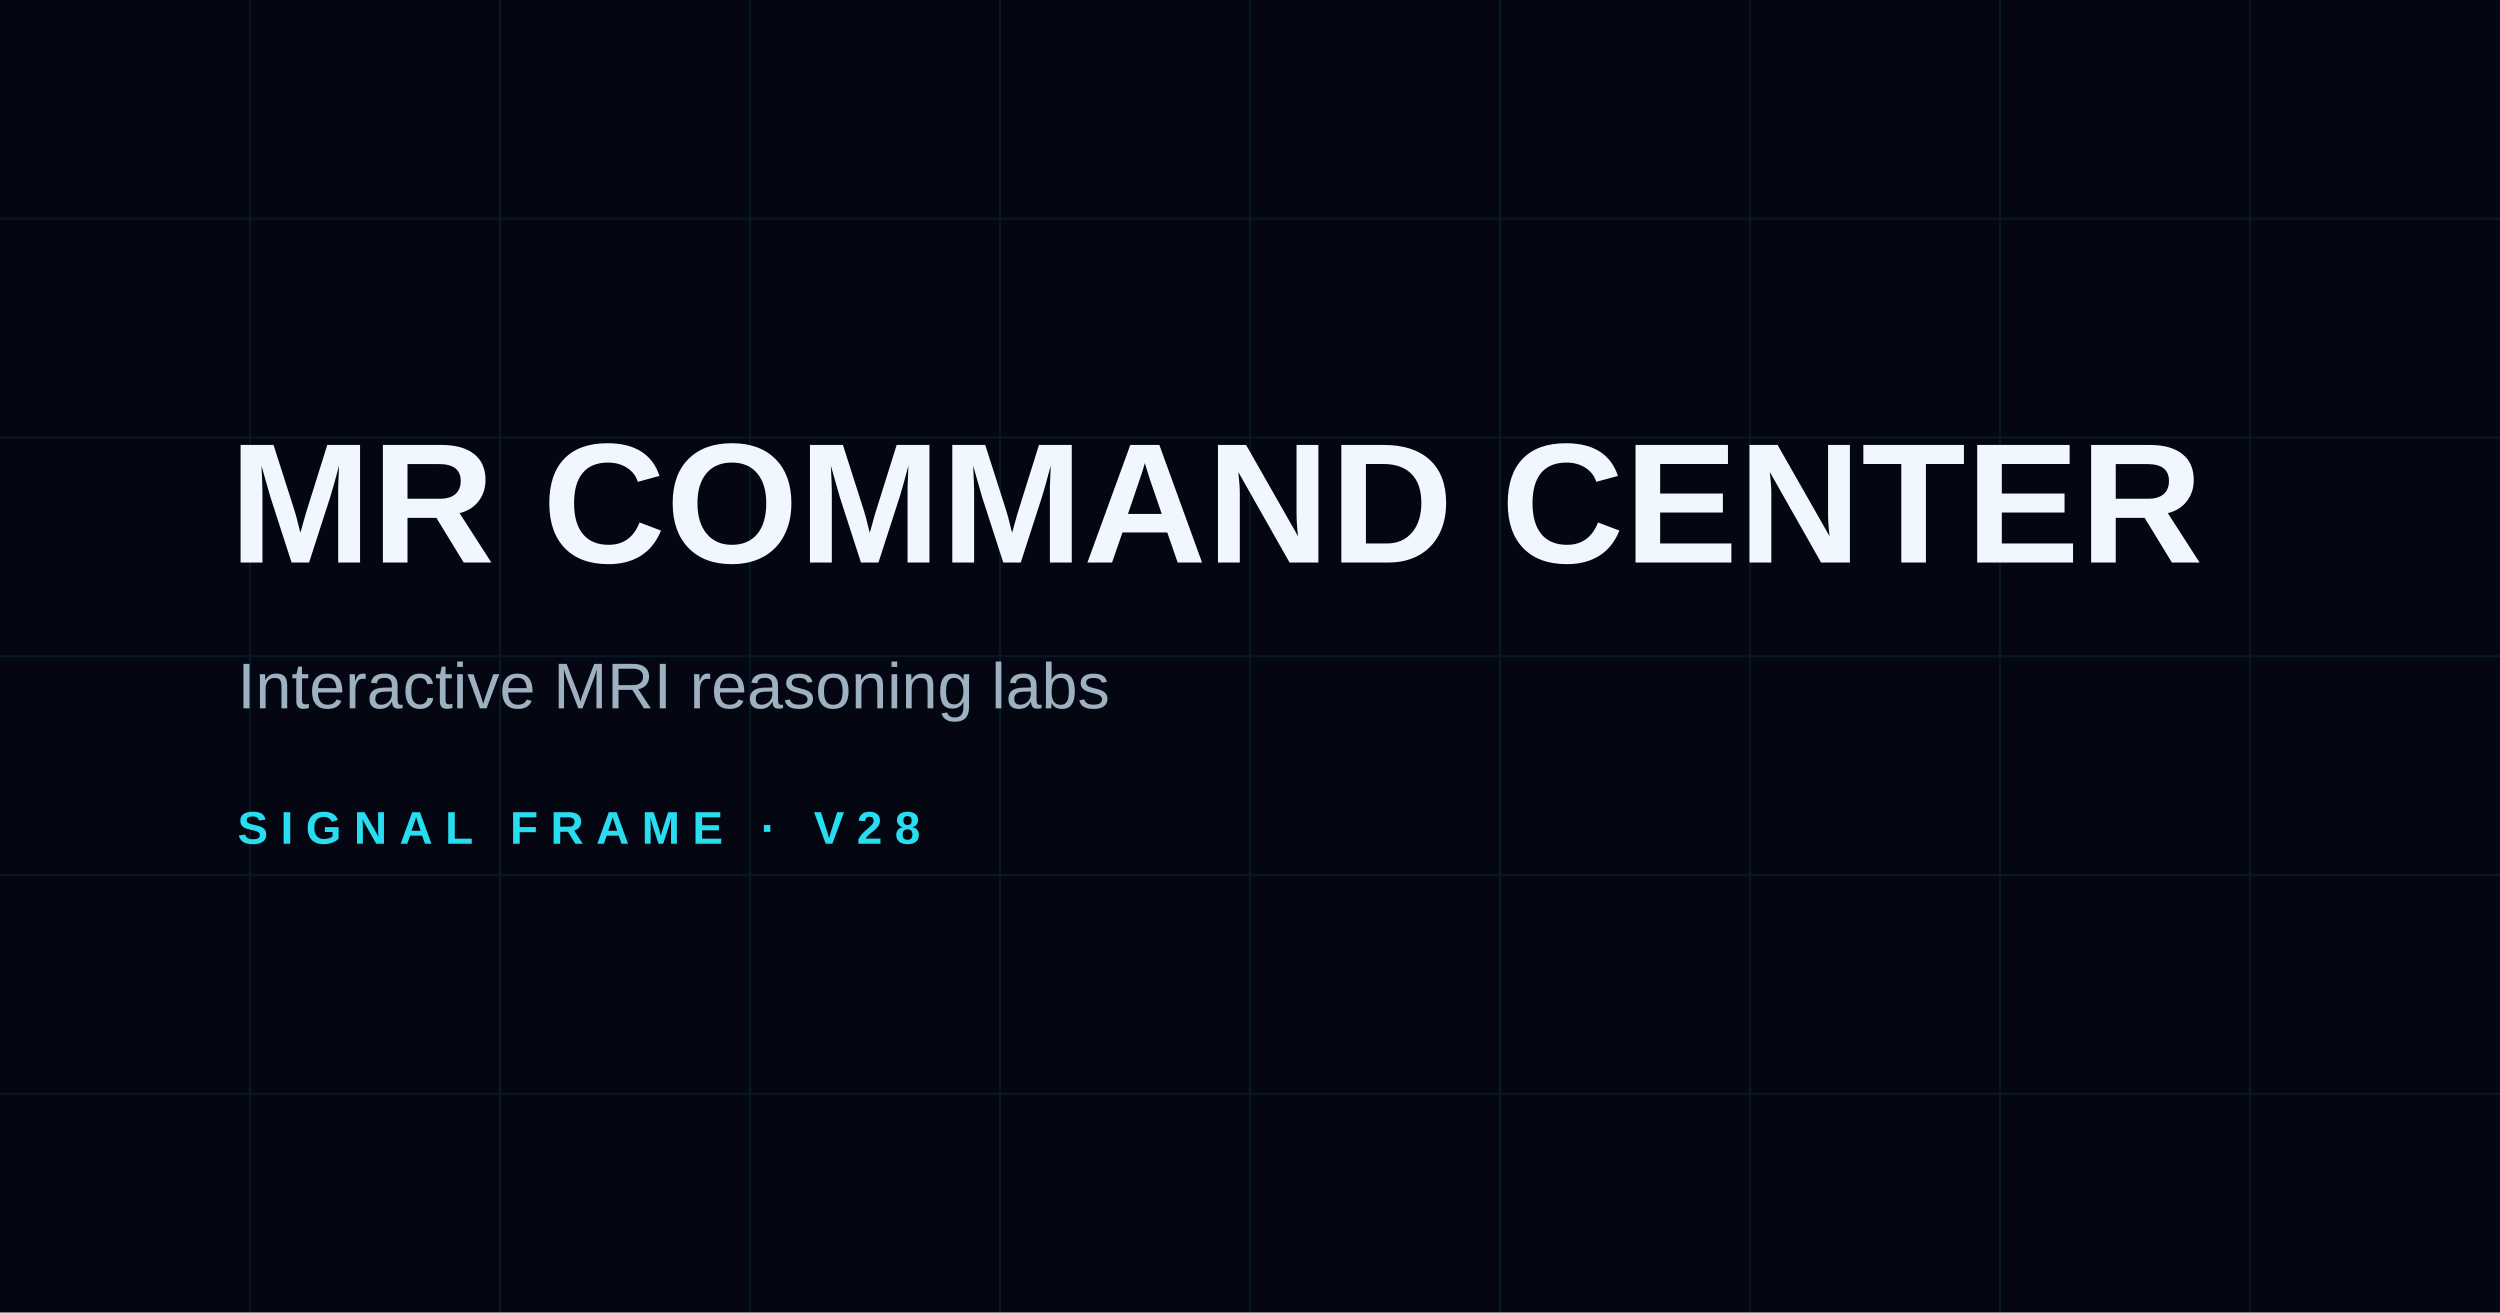
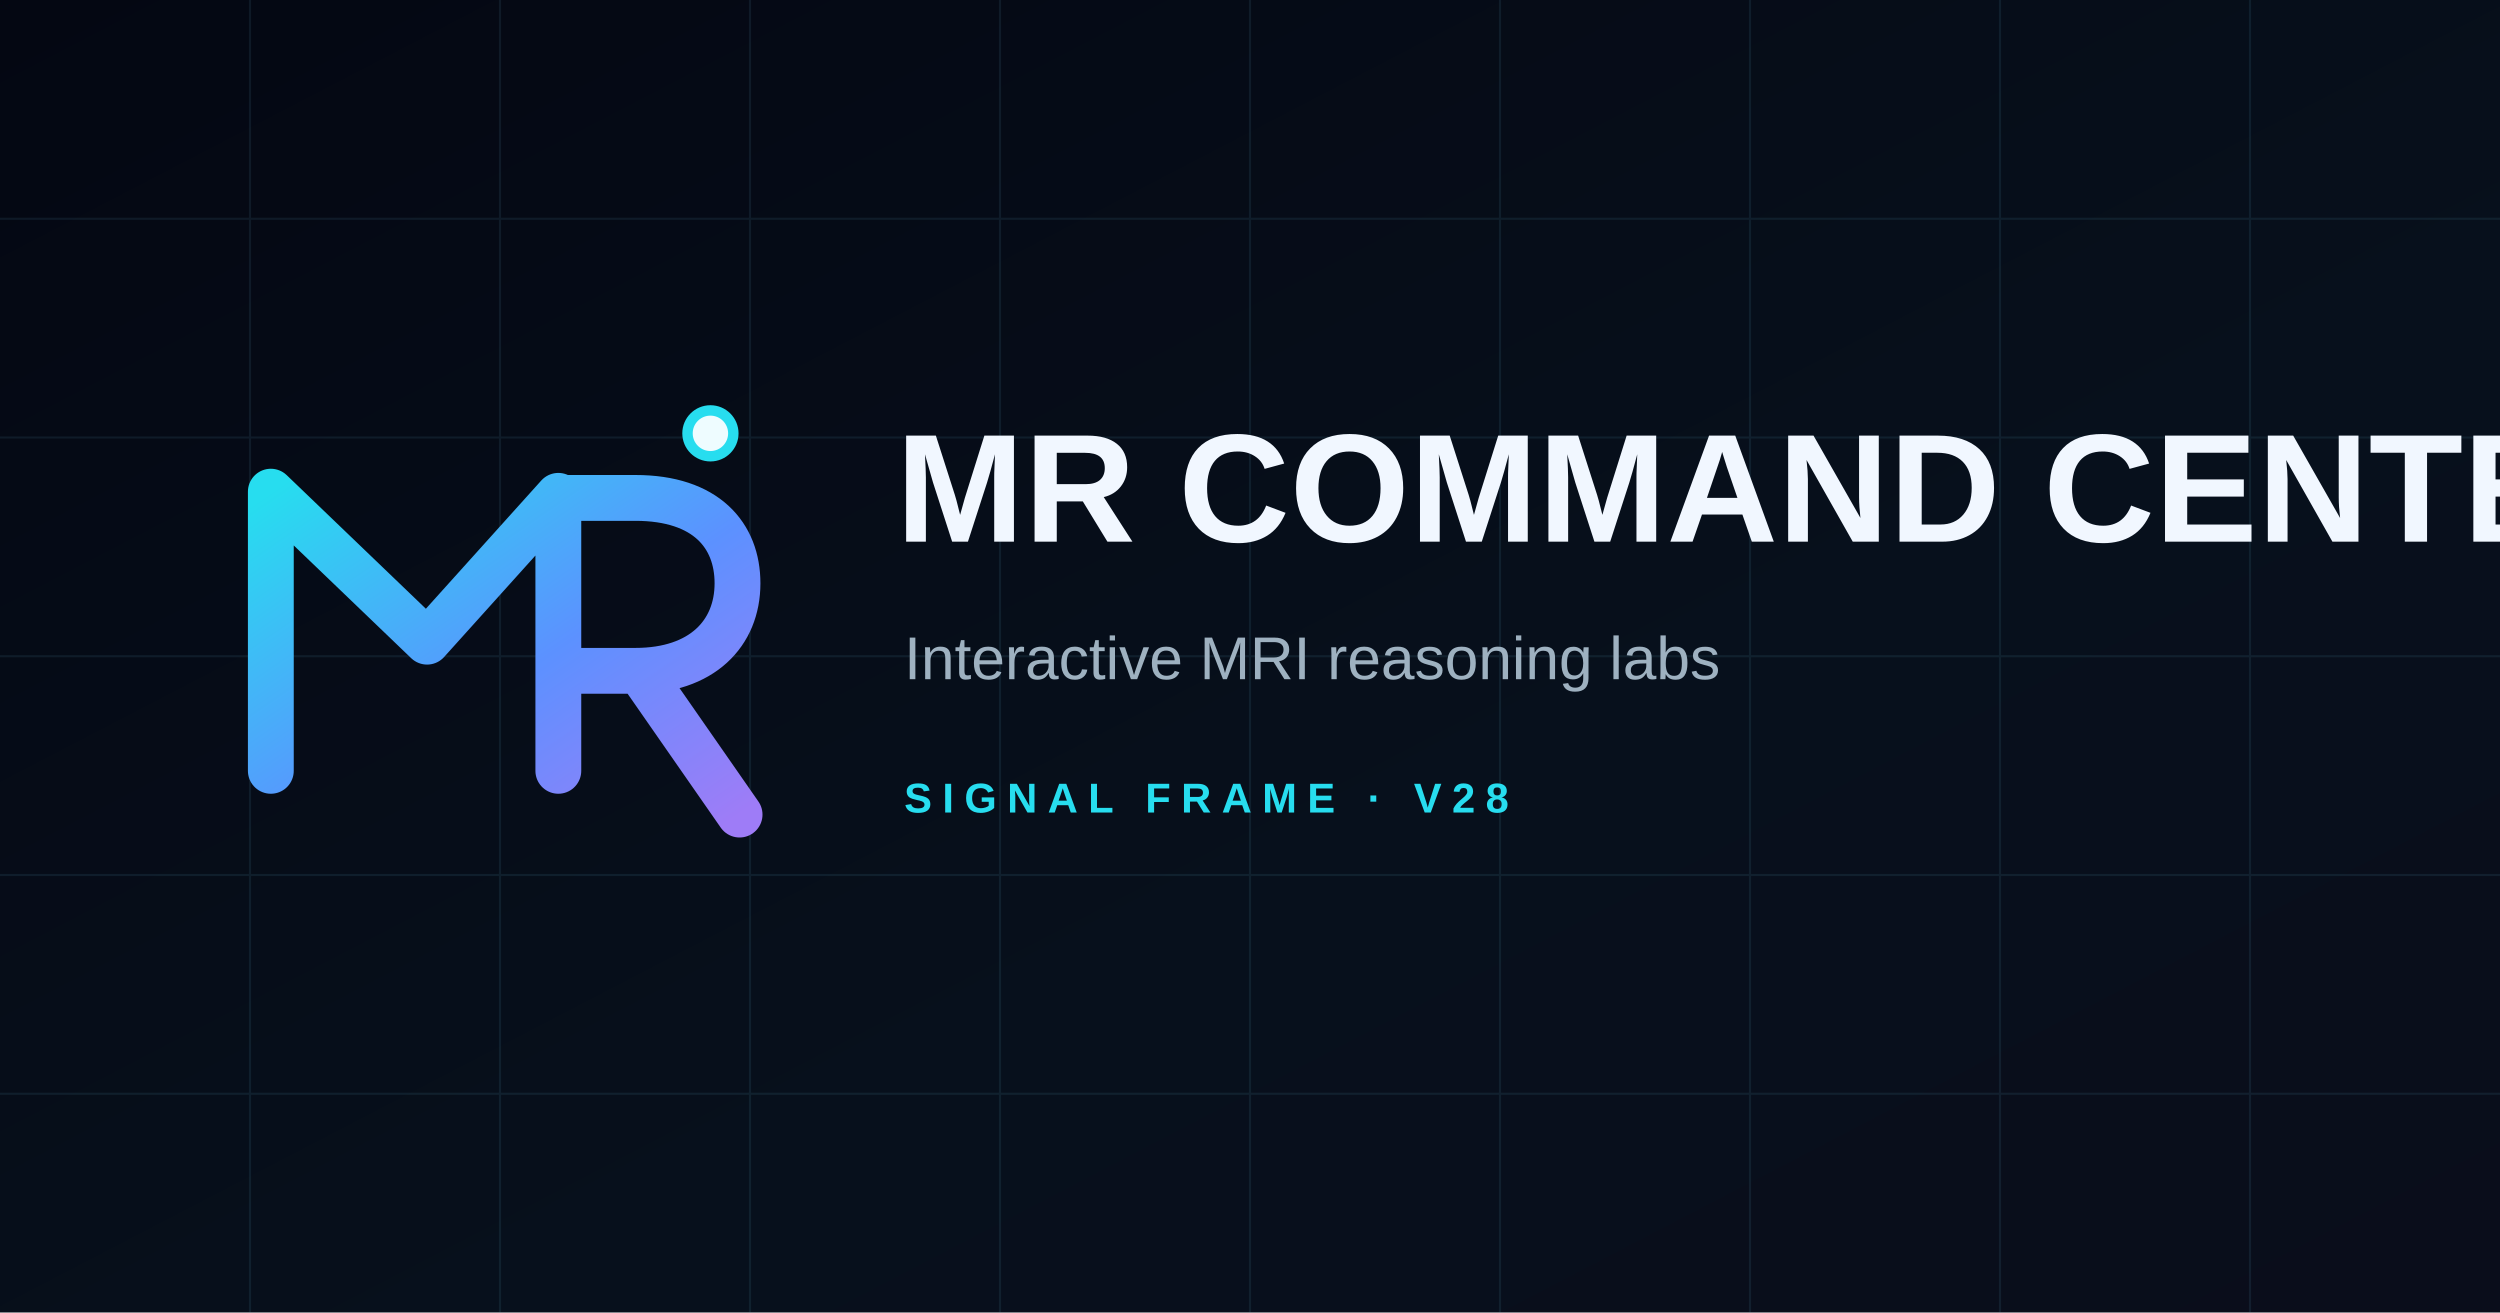
<svg xmlns="http://www.w3.org/2000/svg" width="1200" height="630" viewBox="0 0 1200 630">
-   <rect width="1200" height="630" fill="#040712" />
-   <g stroke="#27ddef" opacity=".08">
+   <defs>
+     <linearGradient id="bg" x1="0" y1="0" x2="1" y2="1">
+       <stop stop-color="#040712" />
+       <stop offset=".6" stop-color="#07101c" />
+       <stop offset="1" stop-color="#0a0d1b" />
+     </linearGradient>
+     <linearGradient id="g" x1="0" y1="0" x2="1" y2="1">
+       <stop stop-color="#27ddef" />
+       <stop offset=".55" stop-color="#5c91ff" />
+       <stop offset="1" stop-color="#9e7cf7" />
+     </linearGradient>
+   </defs>
+   <rect width="1200" height="630" fill="url(#bg)" />
+   <g opacity=".09" stroke="#6ccce9">
    <path d="M0 105H1200M0 210H1200M0 315H1200M0 420H1200M0 525H1200" />
    <path d="M120 0V630M240 0V630M360 0V630M480 0V630M600 0V630M720 0V630M840 0V630M960 0V630M1080 0V630" />
  </g>
-   <text x="110" y="270" fill="#f1f7ff" font-family="Arial,sans-serif" font-size="82" font-weight="800">MR COMMAND CENTER</text>
-   <text x="114" y="340" fill="#9eb1c0" font-family="Arial,sans-serif" font-size="31">Interactive MRI reasoning labs</text>
-   <text x="114" y="405" fill="#27ddef" font-family="Arial,sans-serif" font-size="22" font-weight="700" letter-spacing="6">SIGNAL FRAME · V28</text>
+   <path d="M130 370V236l75 72 63-70v132M268 239h37c34 0 49 18 49 41 0 24-17 42-49 42h-37m39 0 48 69" fill="none" stroke="url(#g)" stroke-width="22" stroke-linecap="round" stroke-linejoin="round" />
+   <circle cx="341" cy="208" r="11" fill="#eefcff" stroke="#27ddef" stroke-width="5" />
+   <text x="430" y="260" fill="#f1f7ff" font-family="Arial,Helvetica,sans-serif" font-size="74" font-weight="800">MR COMMAND CENTER</text>
+   <text x="434" y="326" fill="#9eb1c0" font-family="Arial,Helvetica,sans-serif" font-size="29">Interactive MRI reasoning labs</text>
+   <text x="434" y="390" fill="#27ddef" font-family="Arial,Helvetica,sans-serif" font-size="20" font-weight="700" letter-spacing="5">SIGNAL FRAME · V28</text>
</svg>
